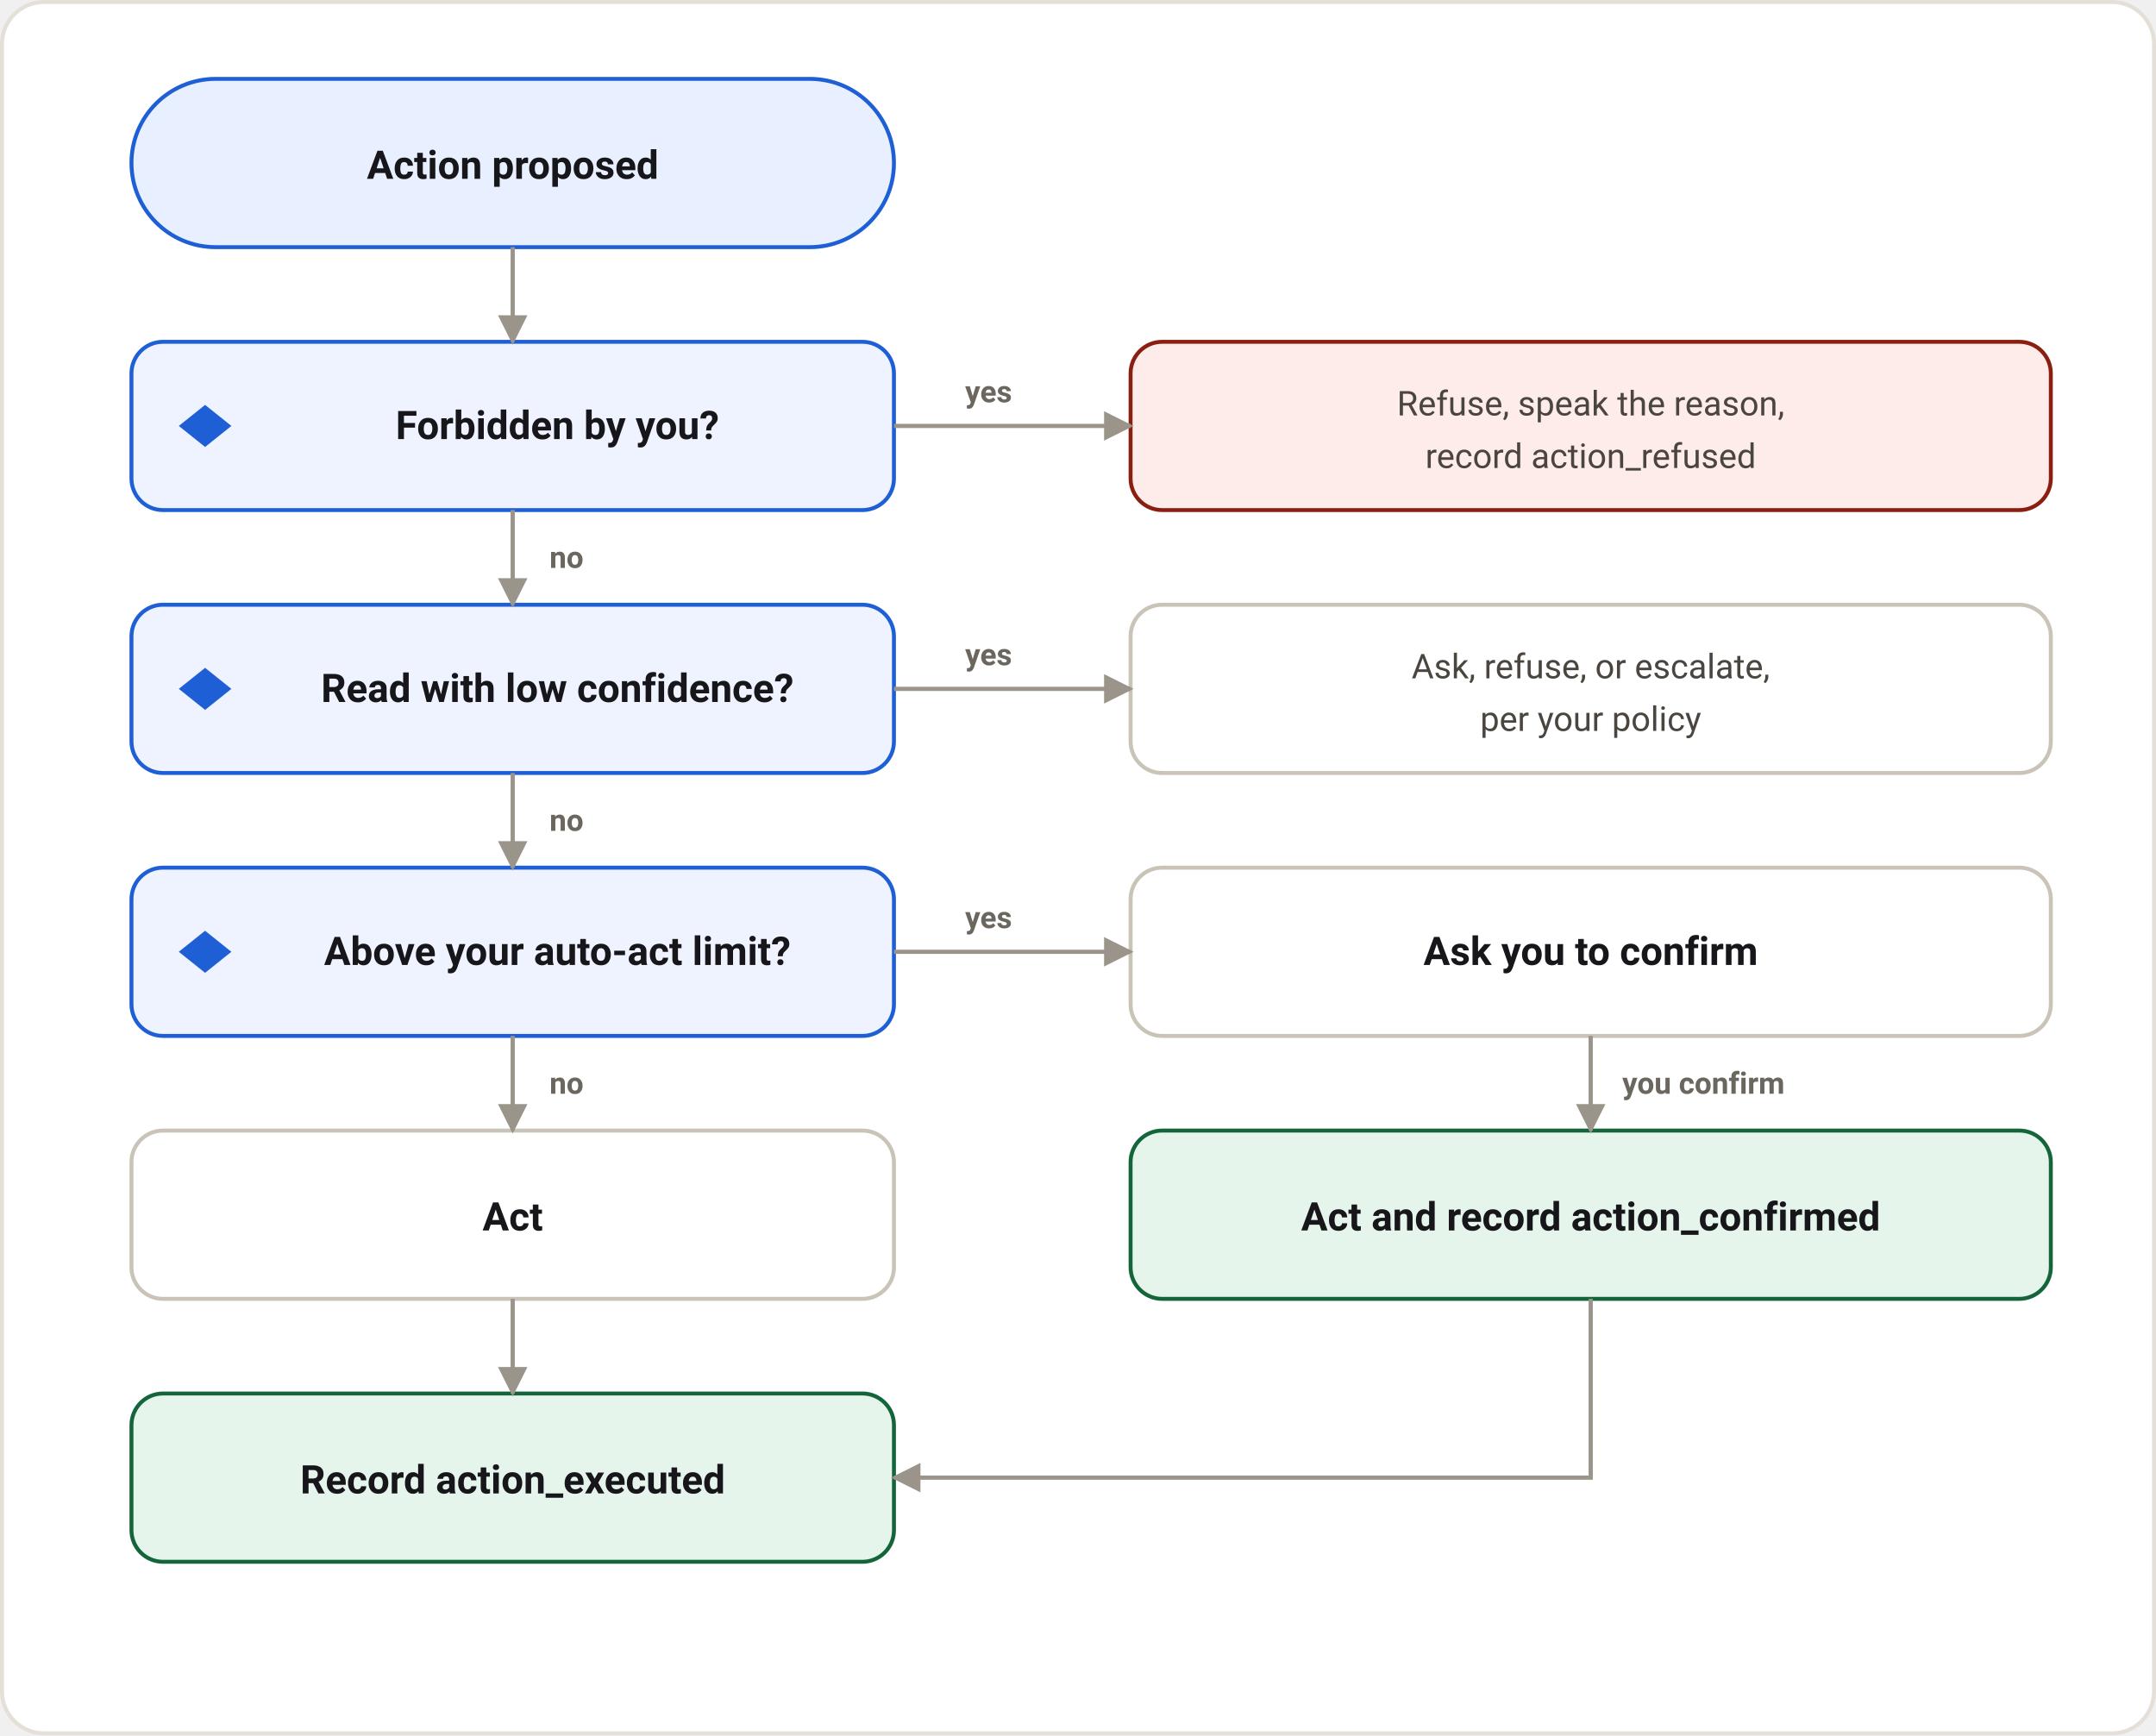
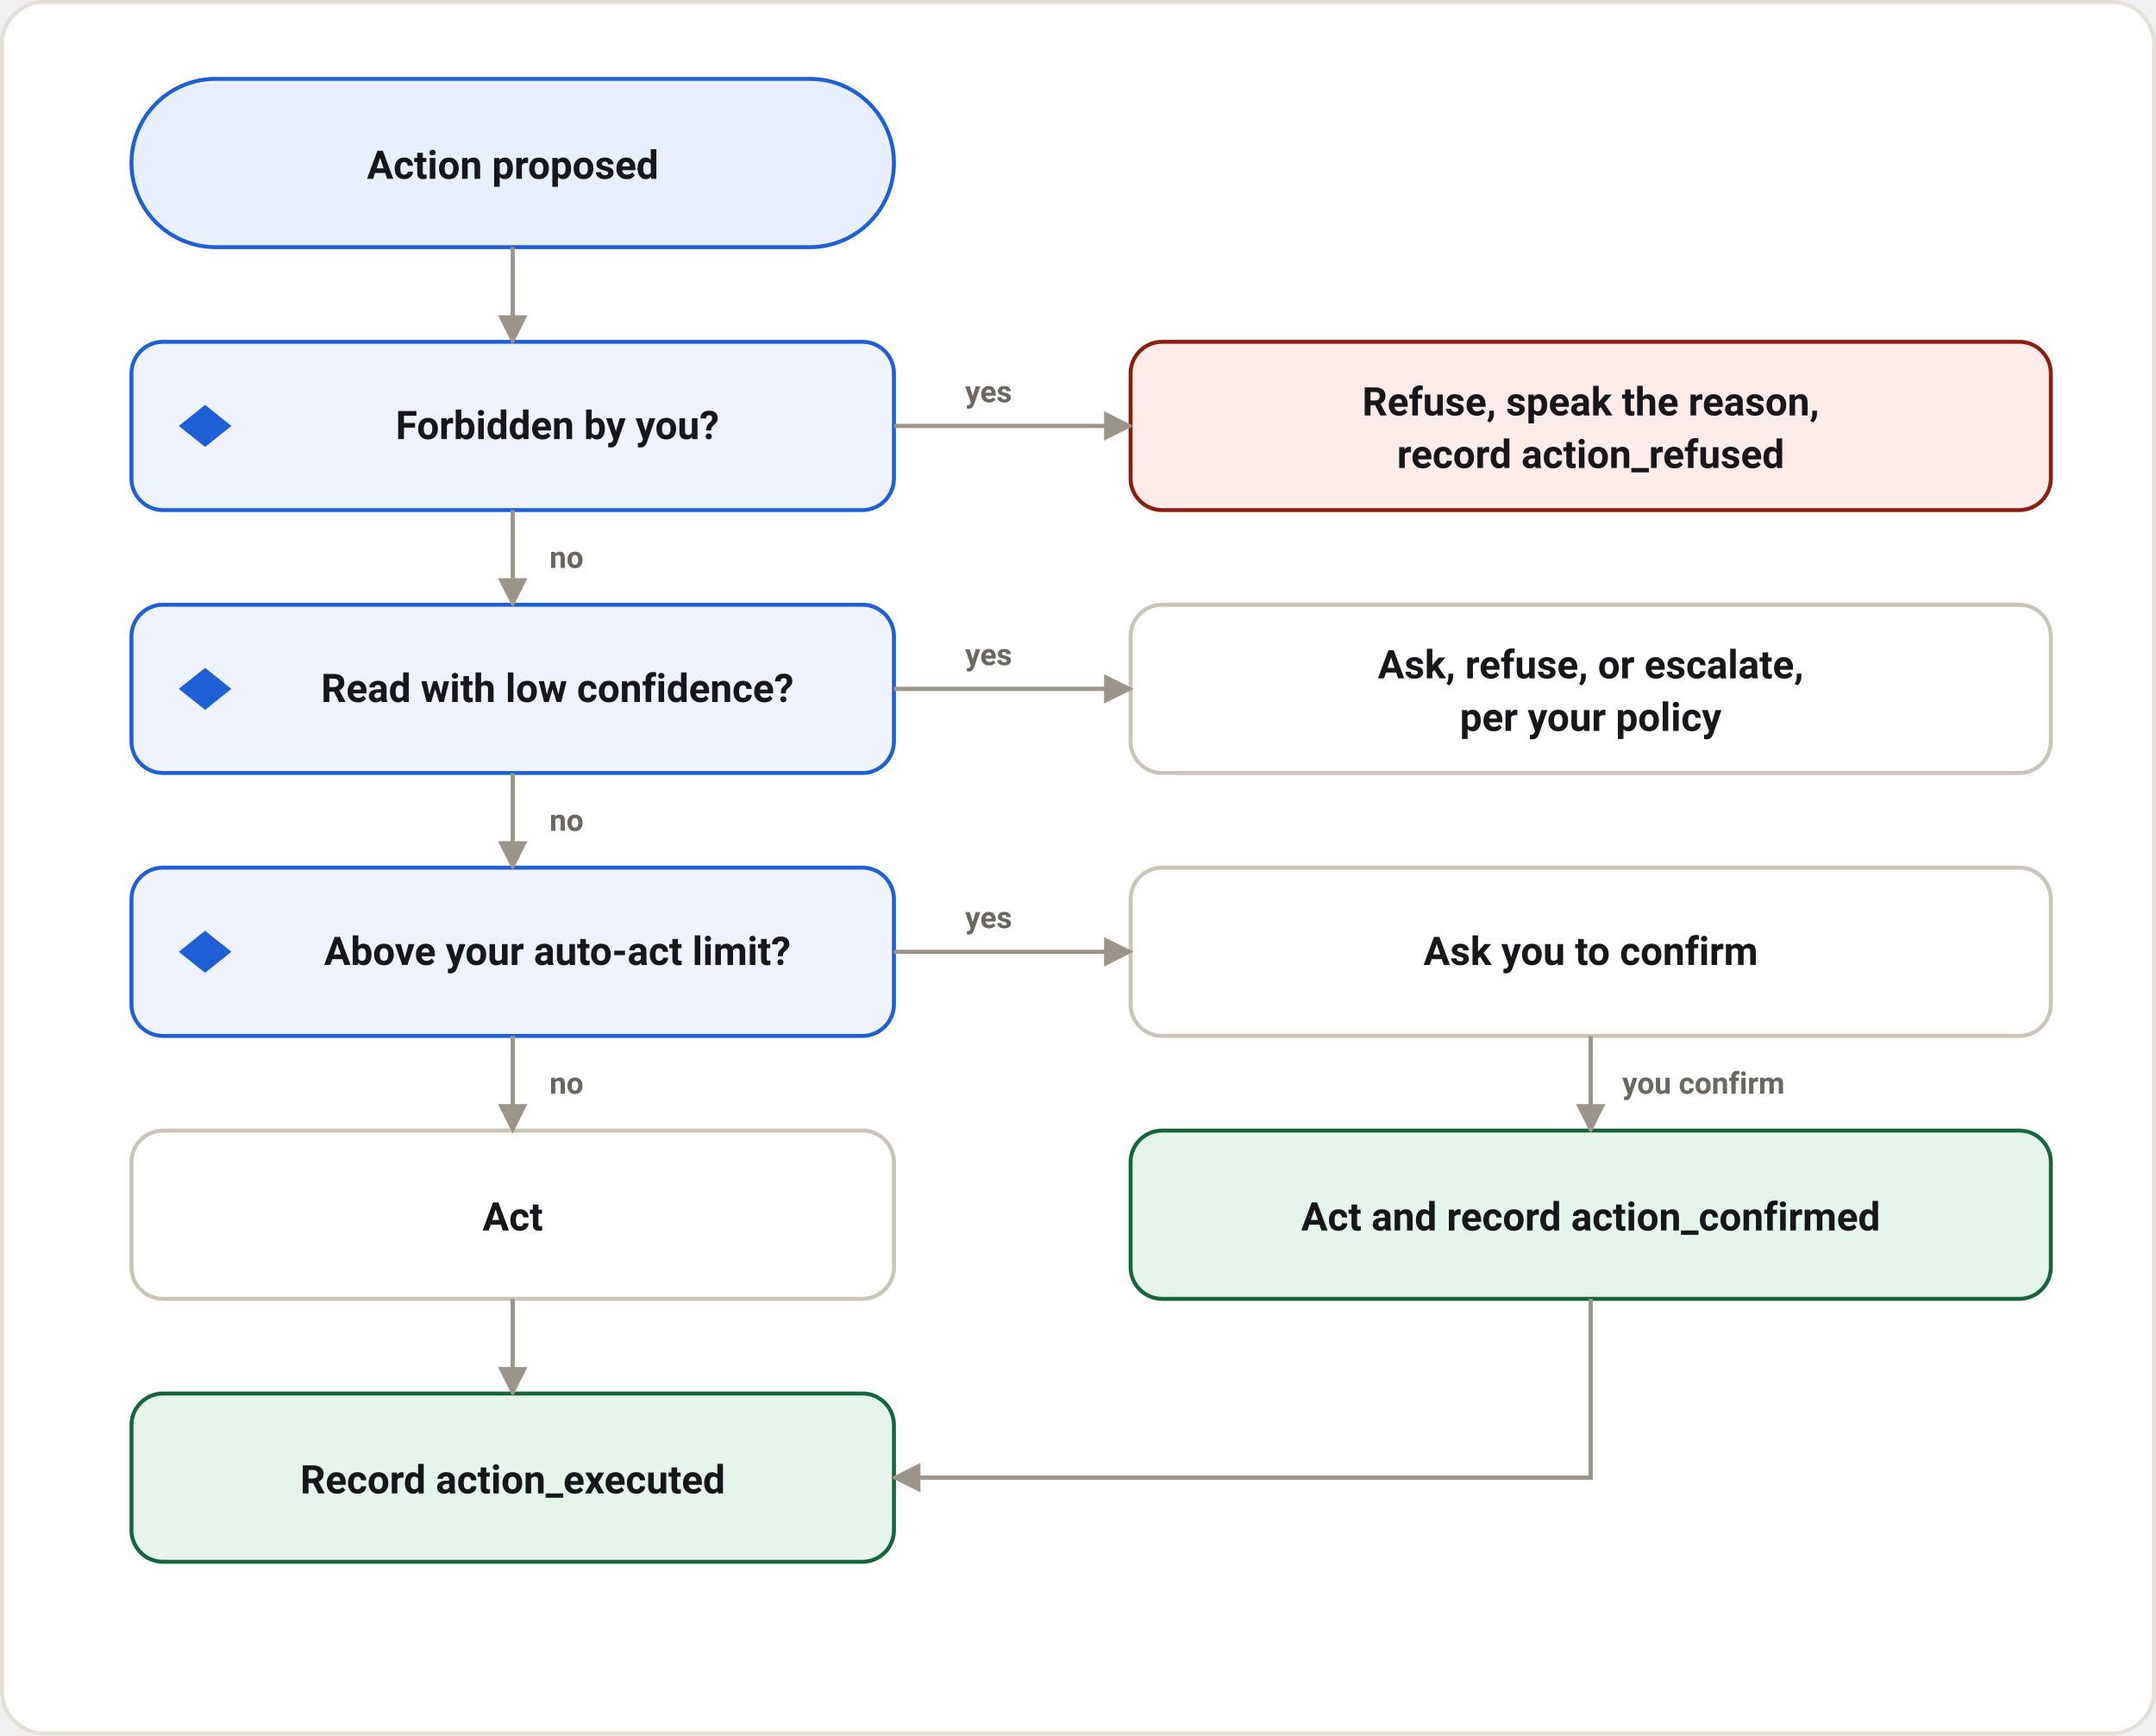
<svg xmlns="http://www.w3.org/2000/svg" viewBox="0 0 820 660" width="820" height="660" role="img" aria-labelledby="wf-auth-title wf-auth-desc">
  <defs>
    <marker id="wf-arrow2" viewBox="0 0 10 10" refX="9" refY="5" markerWidth="7" markerHeight="7" orient="auto-start-reverse">
      <path d="M0 0 L10 5 L0 10 z" fill="#9a948a" />
    </marker>
    <style>
      .a-box { fill: #ffffff; stroke: #c9c3b8; stroke-width: 1.5; }
      .a-term { fill: #e8f0ff; stroke: #1f5fd6; stroke-width: 1.5; }
      .a-dec { fill: #eef3ff; stroke: #1f5fd6; stroke-width: 1.5; }
      .a-alert { fill: #fdece9; stroke: #8a1f11; stroke-width: 1.5; }
      .a-ok { fill: #e6f5ec; stroke: #14653a; stroke-width: 1.5; }
      .a-t { fill: #17161a; font-family: system-ui, -apple-system, "Segoe UI", Roboto, sans-serif; font-size: 15px; font-weight: 600; }
-       .a-s { fill: #4a463f; font-family: system-ui, -apple-system, "Segoe UI", Roboto, sans-serif; font-size: 13px; }
      .a-e { stroke: #9a948a; stroke-width: 1.6; fill: none; marker-end: url(#wf-arrow2); }
      .a-l { fill: #6b665e; font-family: system-ui, -apple-system, "Segoe UI", Roboto, sans-serif; font-size: 11.5px; font-weight: 600; }
      .a-d { fill: #1f5fd6; }
    </style>
  </defs>
  <rect x="0.75" y="0.75" width="818.5" height="658.5" rx="16" fill="#ffffff" stroke="#e4e0d8" stroke-width="1.5" />
  <g>
    <rect class="a-term" x="50" y="30" width="290" height="64" rx="32" />
    <text class="a-t" x="195" y="68" text-anchor="middle">Action proposed</text>
  </g>
  <g>
    <rect class="a-dec" x="50" y="130" width="290" height="64" rx="12" />
    <polygon class="a-d" points="68,162 78,154 88,162 78,170" />
    <text class="a-t" x="212" y="167" text-anchor="middle">Forbidden by you?</text>
  </g>
  <g>
    <rect class="a-alert" x="430" y="130" width="350" height="64" rx="12" />
-     <text class="a-s" x="605" y="158" text-anchor="middle">Refuse, speak the reason,</text>
-     <text class="a-s" x="605" y="178" text-anchor="middle">record action_refused</text>
+     <text class="a-t" x="605" y="158" text-anchor="middle">Refuse, speak the reason,</text>
+     <text class="a-t" x="605" y="178" text-anchor="middle">record action_refused</text>
  </g>
  <g>
    <rect class="a-dec" x="50" y="230" width="290" height="64" rx="12" />
    <polygon class="a-d" points="68,262 78,254 88,262 78,270" />
    <text class="a-t" x="212" y="267" text-anchor="middle">Read with low confidence?</text>
  </g>
  <g>
    <rect class="a-box" x="430" y="230" width="350" height="64" rx="12" />
-     <text class="a-s" x="605" y="258" text-anchor="middle">Ask, refuse, or escalate,</text>
-     <text class="a-s" x="605" y="278" text-anchor="middle">per your policy</text>
+     <text class="a-t" x="605" y="258" text-anchor="middle">Ask, refuse, or escalate,</text>
+     <text class="a-t" x="605" y="278" text-anchor="middle">per your policy</text>
  </g>
  <g>
    <rect class="a-dec" x="50" y="330" width="290" height="64" rx="12" />
    <polygon class="a-d" points="68,362 78,354 88,362 78,370" />
    <text class="a-t" x="212" y="367" text-anchor="middle">Above your auto-act limit?</text>
  </g>
  <g>
    <rect class="a-box" x="430" y="330" width="350" height="64" rx="12" />
    <text class="a-t" x="605" y="367" text-anchor="middle">Ask you to confirm</text>
  </g>
  <g>
    <rect class="a-box" x="50" y="430" width="290" height="64" rx="12" />
    <text class="a-t" x="195" y="468" text-anchor="middle">Act</text>
  </g>
  <g>
    <rect class="a-ok" x="430" y="430" width="350" height="64" rx="12" />
    <text class="a-t" x="605" y="468" text-anchor="middle">Act and record action_confirmed</text>
  </g>
  <g>
    <rect class="a-ok" x="50" y="530" width="290" height="64" rx="12" />
    <text class="a-t" x="195" y="568" text-anchor="middle">Record action_executed</text>
  </g>
  <path class="a-e" d="M195 94 V130" />
  <path class="a-e" d="M340 162 H430" />
  <text class="a-l" x="376" y="153" text-anchor="middle">yes</text>
  <path class="a-e" d="M195 194 V230" />
  <text class="a-l" x="209" y="216">no</text>
  <path class="a-e" d="M340 262 H430" />
  <text class="a-l" x="376" y="253" text-anchor="middle">yes</text>
  <path class="a-e" d="M195 294 V330" />
  <text class="a-l" x="209" y="316">no</text>
  <path class="a-e" d="M340 362 H430" />
  <text class="a-l" x="376" y="353" text-anchor="middle">yes</text>
  <path class="a-e" d="M195 394 V430" />
  <text class="a-l" x="209" y="416">no</text>
  <path class="a-e" d="M605 394 V430" />
  <text class="a-l" x="617" y="416">you confirm</text>
  <path class="a-e" d="M195 494 V530" />
  <path class="a-e" d="M605 494 V562 H340" />
</svg>
